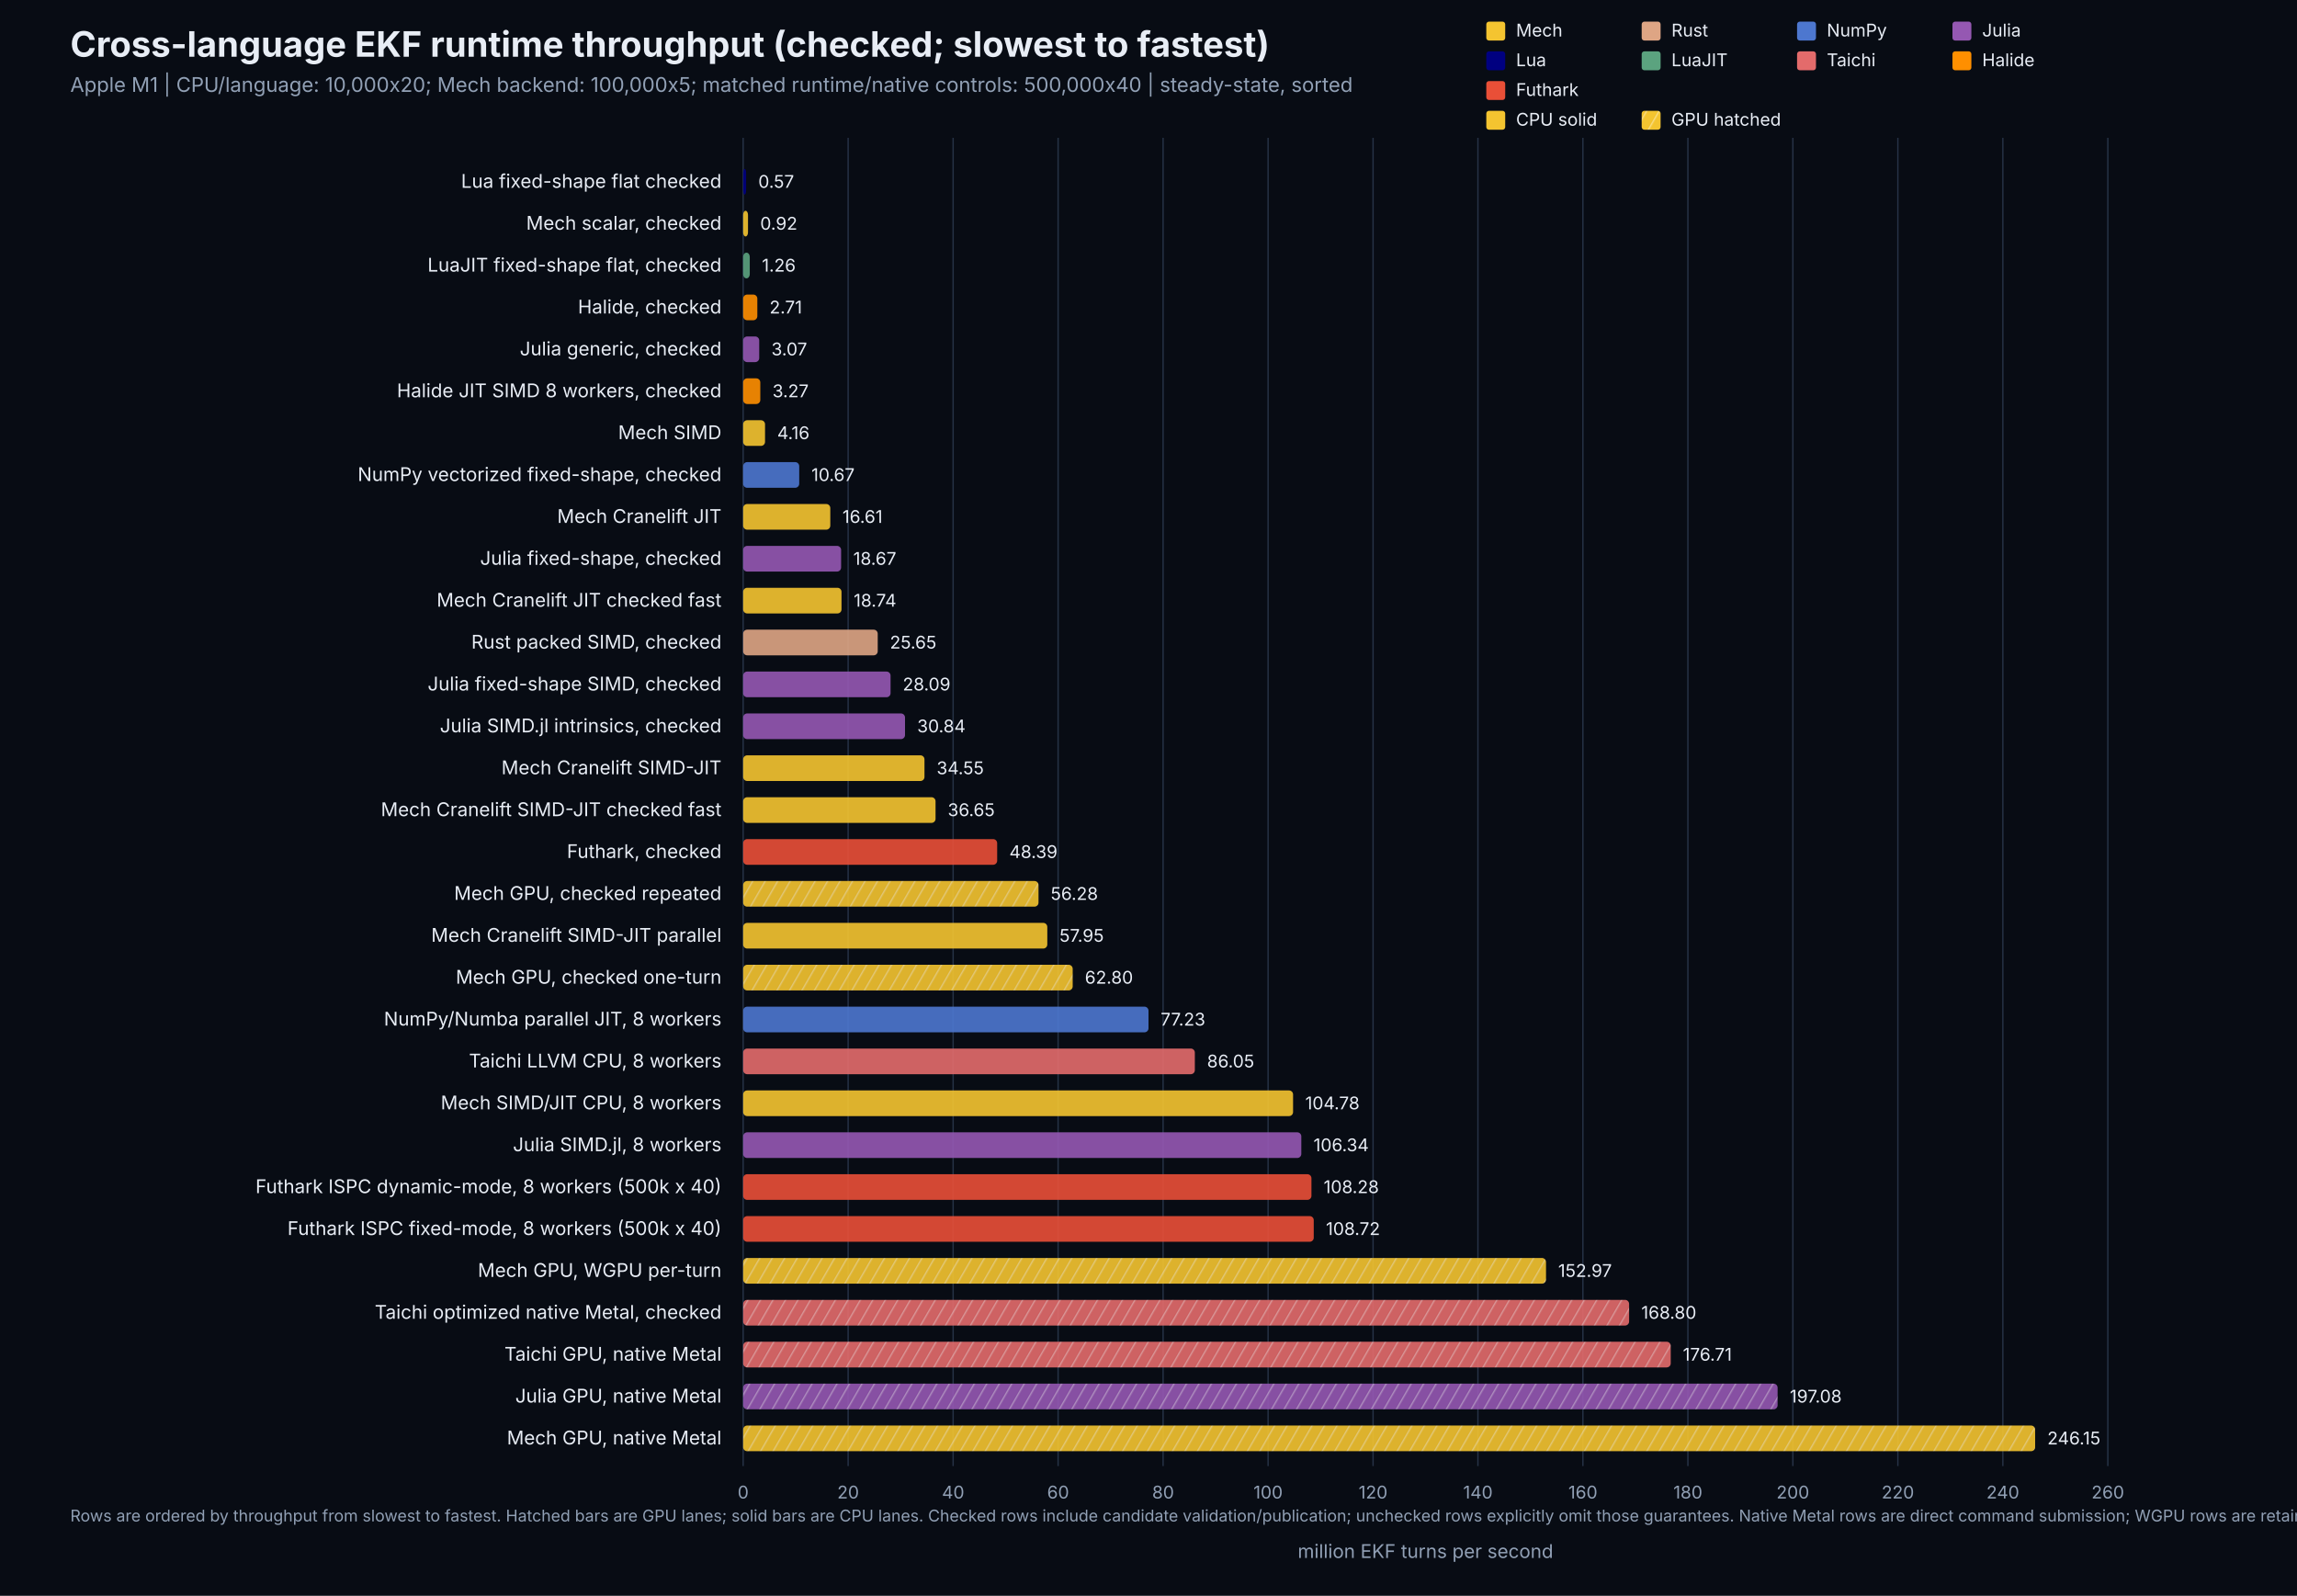
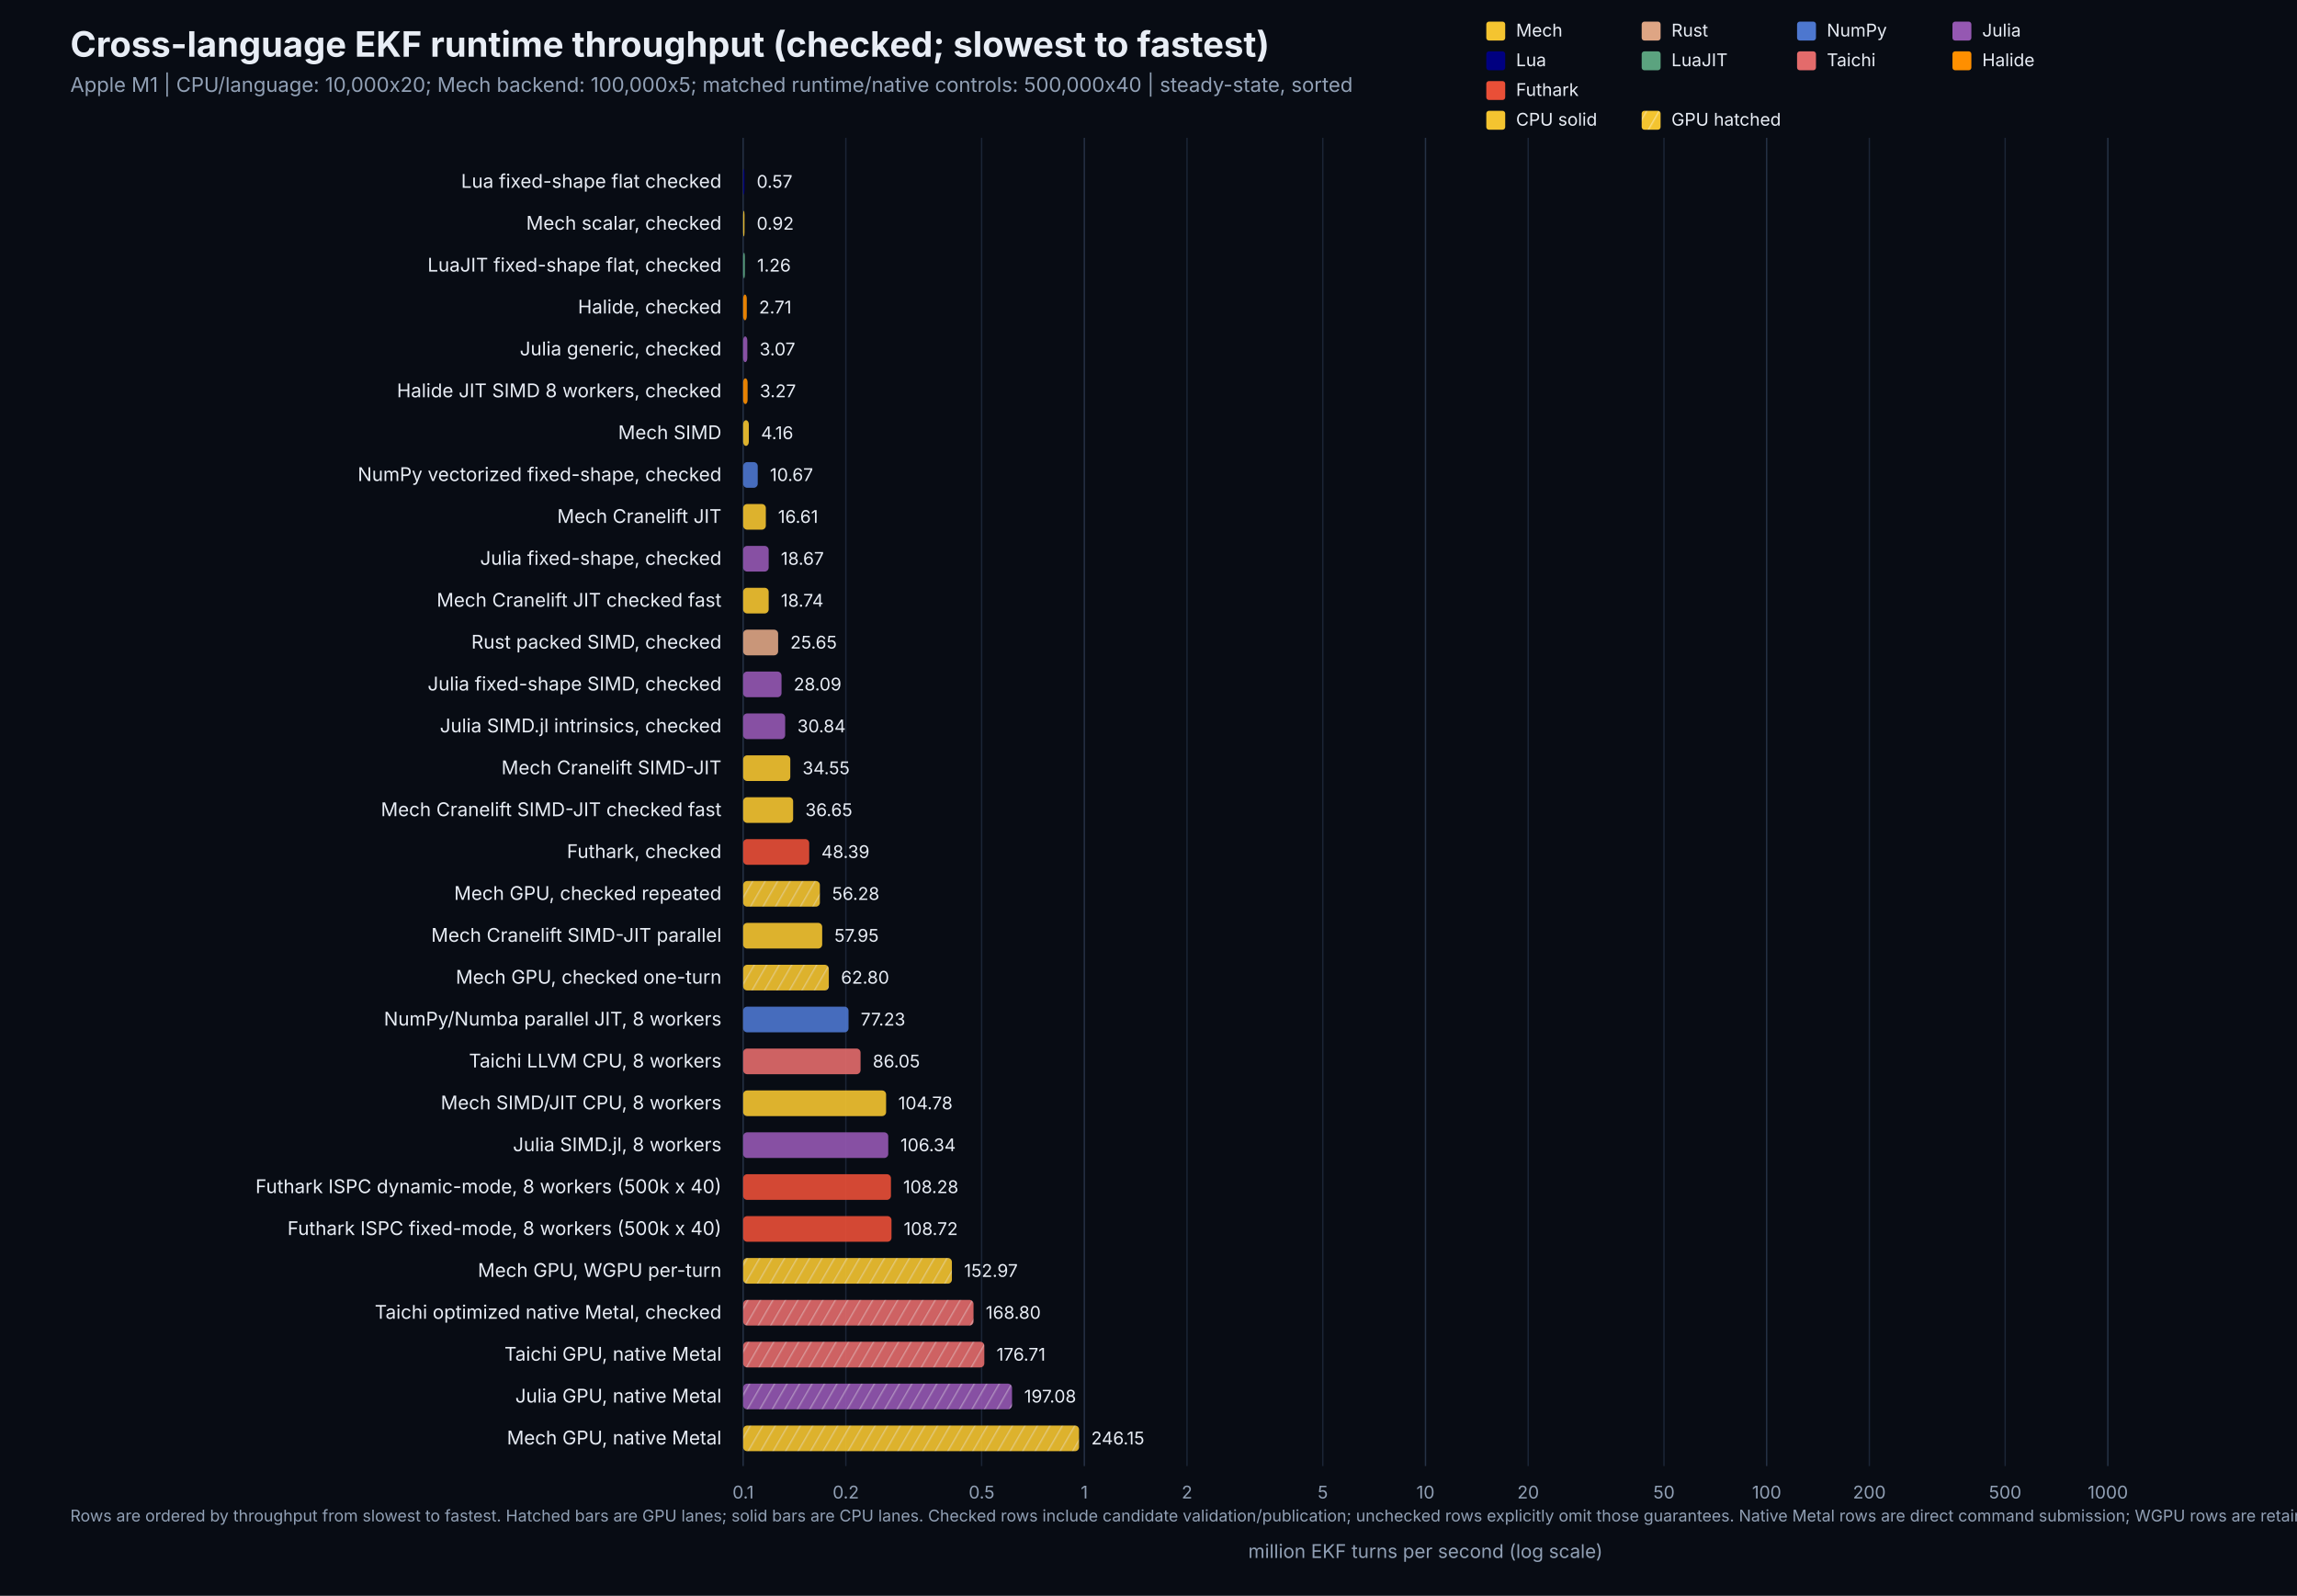
<svg xmlns="http://www.w3.org/2000/svg" width="1700" height="1181" viewBox="0 0 1700 1181">
  <rect width="100%" height="100%" fill="#080c14" />
  <defs>
    <pattern id="gpu-mech" width="8" height="8" patternUnits="userSpaceOnUse" patternTransform="rotate(30)">
      <rect width="8" height="8" fill="#f4c430" />
      <path d="M0 0V8" stroke="#ffffff" stroke-opacity="0.38" stroke-width="2" />
    </pattern>
    <pattern id="gpu-rust" width="8" height="8" patternUnits="userSpaceOnUse" patternTransform="rotate(30)">
      <rect width="8" height="8" fill="#dea584" />
      <path d="M0 0V8" stroke="#ffffff" stroke-opacity="0.38" stroke-width="2" />
    </pattern>
    <pattern id="gpu-numpy" width="8" height="8" patternUnits="userSpaceOnUse" patternTransform="rotate(30)">
      <rect width="8" height="8" fill="#4d77cf" />
      <path d="M0 0V8" stroke="#ffffff" stroke-opacity="0.38" stroke-width="2" />
    </pattern>
    <pattern id="gpu-julia" width="8" height="8" patternUnits="userSpaceOnUse" patternTransform="rotate(30)">
      <rect width="8" height="8" fill="#9558b2" />
      <path d="M0 0V8" stroke="#ffffff" stroke-opacity="0.38" stroke-width="2" />
    </pattern>
    <pattern id="gpu-lua" width="8" height="8" patternUnits="userSpaceOnUse" patternTransform="rotate(30)">
      <rect width="8" height="8" fill="#000080" />
      <path d="M0 0V8" stroke="#ffffff" stroke-opacity="0.38" stroke-width="2" />
    </pattern>
    <pattern id="gpu-luajit" width="8" height="8" patternUnits="userSpaceOnUse" patternTransform="rotate(30)">
      <rect width="8" height="8" fill="#5ba37f" />
      <path d="M0 0V8" stroke="#ffffff" stroke-opacity="0.38" stroke-width="2" />
    </pattern>
    <pattern id="gpu-taichi" width="8" height="8" patternUnits="userSpaceOnUse" patternTransform="rotate(30)">
      <rect width="8" height="8" fill="#e36b6b" />
      <path d="M0 0V8" stroke="#ffffff" stroke-opacity="0.38" stroke-width="2" />
    </pattern>
    <pattern id="gpu-halide" width="8" height="8" patternUnits="userSpaceOnUse" patternTransform="rotate(30)">
      <rect width="8" height="8" fill="#ff8f00" />
      <path d="M0 0V8" stroke="#ffffff" stroke-opacity="0.38" stroke-width="2" />
    </pattern>
    <pattern id="gpu-futhark" width="8" height="8" patternUnits="userSpaceOnUse" patternTransform="rotate(30)">
      <rect width="8" height="8" fill="#e94f37" />
      <path d="M0 0V8" stroke="#ffffff" stroke-opacity="0.38" stroke-width="2" />
    </pattern>
  </defs>
-   <style>text{font-family:-apple-system,BlinkMacSystemFont,"Segoe UI",sans-serif;fill:#e8edf5} .muted{fill:#91a0b5} .grid{stroke:#263246;stroke-width:1} .axis{fill:#91a0b5;font-size:13px} .label{font-size:14px} .value{font-size:13px;font-variant-numeric:tabular-nums}</style>
+   <style>text{font-family:-apple-system,BlinkMacSystemFont,"Segoe UI",sans-serif;fill:#e8edf5} .muted{fill:#91a0b5} .grid{stroke:#263246;stroke-width:1} .minor-grid{stroke:#1b2536;stroke-width:1} .axis{fill:#91a0b5;font-size:13px} .label{font-size:14px} .value{font-size:13px;font-variant-numeric:tabular-nums}</style>
  <text x="52" y="42" font-size="26" font-weight="700">Cross-language EKF runtime throughput (checked; slowest to fastest)</text>
  <text x="52" y="68" class="muted" font-size="15">Apple M1 | CPU/language: 10,000x20; Mech backend: 100,000x5; matched runtime/native controls: 500,000x40 | steady-state, sorted</text>
  <line x1="550.0" y1="102" x2="550.0" y2="1085" class="grid" />
-   <text x="550.0" y="1109" text-anchor="middle" class="axis">0</text>
-   <line x1="627.7" y1="102" x2="627.7" y2="1085" class="grid" />
-   <text x="627.7" y="1109" text-anchor="middle" class="axis">20</text>
-   <line x1="705.4" y1="102" x2="705.4" y2="1085" class="grid" />
-   <text x="705.4" y="1109" text-anchor="middle" class="axis">40</text>
-   <line x1="783.1" y1="102" x2="783.1" y2="1085" class="grid" />
-   <text x="783.1" y="1109" text-anchor="middle" class="axis">60</text>
-   <line x1="860.8" y1="102" x2="860.8" y2="1085" class="grid" />
-   <text x="860.8" y="1109" text-anchor="middle" class="axis">80</text>
-   <line x1="938.5" y1="102" x2="938.5" y2="1085" class="grid" />
-   <text x="938.5" y="1109" text-anchor="middle" class="axis">100</text>
-   <line x1="1016.2" y1="102" x2="1016.2" y2="1085" class="grid" />
-   <text x="1016.2" y="1109" text-anchor="middle" class="axis">120</text>
-   <line x1="1093.8" y1="102" x2="1093.8" y2="1085" class="grid" />
-   <text x="1093.8" y="1109" text-anchor="middle" class="axis">140</text>
-   <line x1="1171.5" y1="102" x2="1171.5" y2="1085" class="grid" />
-   <text x="1171.5" y="1109" text-anchor="middle" class="axis">160</text>
-   <line x1="1249.2" y1="102" x2="1249.2" y2="1085" class="grid" />
-   <text x="1249.2" y="1109" text-anchor="middle" class="axis">180</text>
-   <line x1="1326.9" y1="102" x2="1326.9" y2="1085" class="grid" />
-   <text x="1326.9" y="1109" text-anchor="middle" class="axis">200</text>
-   <line x1="1404.6" y1="102" x2="1404.6" y2="1085" class="grid" />
-   <text x="1404.6" y="1109" text-anchor="middle" class="axis">220</text>
-   <line x1="1482.3" y1="102" x2="1482.3" y2="1085" class="grid" />
-   <text x="1482.3" y="1109" text-anchor="middle" class="axis">240</text>
+   <text x="550.0" y="1109" text-anchor="middle" class="axis">0.1</text>
+   <line x1="626.0" y1="102" x2="626.0" y2="1085" class="minor-grid" />
+   <text x="626.0" y="1109" text-anchor="middle" class="axis">0.2</text>
+   <line x1="726.5" y1="102" x2="726.5" y2="1085" class="minor-grid" />
+   <text x="726.5" y="1109" text-anchor="middle" class="axis">0.5</text>
+   <line x1="802.5" y1="102" x2="802.5" y2="1085" class="grid" />
+   <text x="802.5" y="1109" text-anchor="middle" class="axis">1</text>
+   <line x1="878.5" y1="102" x2="878.5" y2="1085" class="minor-grid" />
+   <text x="878.5" y="1109" text-anchor="middle" class="axis">2</text>
+   <line x1="979.0" y1="102" x2="979.0" y2="1085" class="minor-grid" />
+   <text x="979.0" y="1109" text-anchor="middle" class="axis">5</text>
+   <line x1="1055.0" y1="102" x2="1055.0" y2="1085" class="grid" />
+   <text x="1055.0" y="1109" text-anchor="middle" class="axis">10</text>
+   <line x1="1131.0" y1="102" x2="1131.0" y2="1085" class="minor-grid" />
+   <text x="1131.0" y="1109" text-anchor="middle" class="axis">20</text>
+   <line x1="1231.5" y1="102" x2="1231.5" y2="1085" class="minor-grid" />
+   <text x="1231.5" y="1109" text-anchor="middle" class="axis">50</text>
+   <line x1="1307.5" y1="102" x2="1307.5" y2="1085" class="grid" />
+   <text x="1307.5" y="1109" text-anchor="middle" class="axis">100</text>
+   <line x1="1383.5" y1="102" x2="1383.5" y2="1085" class="minor-grid" />
+   <text x="1383.5" y="1109" text-anchor="middle" class="axis">200</text>
+   <line x1="1484.0" y1="102" x2="1484.0" y2="1085" class="minor-grid" />
+   <text x="1484.0" y="1109" text-anchor="middle" class="axis">500</text>
  <line x1="1560.0" y1="102" x2="1560.0" y2="1085" class="grid" />
-   <text x="1560.0" y="1109" text-anchor="middle" class="axis">260</text>
-   <text x="1055.0" y="1153" text-anchor="middle" class="muted" font-size="14">million EKF turns per second</text>
+   <text x="1560.0" y="1109" text-anchor="middle" class="axis">1000</text>
+   <text x="1055.0" y="1153" text-anchor="middle" class="muted" font-size="14">million EKF turns per second (log scale)</text>
  <rect x="1100" y="16" width="14" height="14" rx="2" fill="#f4c430" />
  <text x="1122" y="27" font-size="13">Mech</text>
  <rect x="1215" y="16" width="14" height="14" rx="2" fill="#dea584" />
  <text x="1237" y="27" font-size="13">Rust</text>
  <rect x="1330" y="16" width="14" height="14" rx="2" fill="#4d77cf" />
  <text x="1352" y="27" font-size="13">NumPy</text>
  <rect x="1445" y="16" width="14" height="14" rx="2" fill="#9558b2" />
  <text x="1467" y="27" font-size="13">Julia</text>
  <rect x="1100" y="38" width="14" height="14" rx="2" fill="#000080" />
  <text x="1122" y="49" font-size="13">Lua</text>
  <rect x="1215" y="38" width="14" height="14" rx="2" fill="#5ba37f" />
  <text x="1237" y="49" font-size="13">LuaJIT</text>
  <rect x="1330" y="38" width="14" height="14" rx="2" fill="#e36b6b" />
  <text x="1352" y="49" font-size="13">Taichi</text>
  <rect x="1445" y="38" width="14" height="14" rx="2" fill="#ff8f00" />
  <text x="1467" y="49" font-size="13">Halide</text>
  <rect x="1100" y="60" width="14" height="14" rx="2" fill="#e94f37" />
  <text x="1122" y="71" font-size="13">Futhark</text>
  <rect x="1100" y="82" width="14" height="14" rx="2" fill="#f4c430" />
  <text x="1122" y="93" font-size="13">CPU solid</text>
  <rect x="1215" y="82" width="14" height="14" rx="2" fill="url(#gpu-mech)" />
  <text x="1237" y="93" font-size="13">GPU hatched</text>
  <text x="534" y="139" text-anchor="end" class="label">Lua fixed-shape flat checked</text>
-   <rect x="550" y="125" width="2.2" height="19" rx="3" fill="#000080" opacity="0.9" />
-   <text x="561.2" y="139" class="value">0.57</text>
+   <rect x="550" y="125" width="1.0" height="19" rx="3" fill="#000080" opacity="0.9" />
+   <text x="560.0" y="139" class="value">0.57</text>
  <text x="534" y="170" text-anchor="end" class="label">Mech scalar, checked</text>
-   <rect x="550" y="156" width="3.6" height="19" rx="3" fill="#f4c430" opacity="0.9" />
-   <text x="562.6" y="170" class="value">0.92</text>
+   <rect x="550" y="156" width="1.0" height="19" rx="3" fill="#f4c430" opacity="0.9" />
+   <text x="560.0" y="170" class="value">0.92</text>
  <text x="534" y="201" text-anchor="end" class="label">LuaJIT fixed-shape flat, checked</text>
-   <rect x="550" y="187" width="4.9" height="19" rx="3" fill="#5ba37f" opacity="0.9" />
-   <text x="563.9" y="201" class="value">1.26</text>
+   <rect x="550" y="187" width="1.3" height="19" rx="3" fill="#5ba37f" opacity="0.9" />
+   <text x="560.3" y="201" class="value">1.26</text>
  <text x="534" y="232" text-anchor="end" class="label">Halide, checked</text>
-   <rect x="550" y="218" width="10.5" height="19" rx="3" fill="#ff8f00" opacity="0.9" />
-   <text x="569.5" y="232" class="value">2.71</text>
+   <rect x="550" y="218" width="2.7" height="19" rx="3" fill="#ff8f00" opacity="0.9" />
+   <text x="561.7" y="232" class="value">2.71</text>
  <text x="534" y="263" text-anchor="end" class="label">Julia generic, checked</text>
-   <rect x="550" y="249" width="11.9" height="19" rx="3" fill="#9558b2" opacity="0.9" />
-   <text x="570.9" y="263" class="value">3.07</text>
+   <rect x="550" y="249" width="3.1" height="19" rx="3" fill="#9558b2" opacity="0.9" />
+   <text x="562.1" y="263" class="value">3.07</text>
  <text x="534" y="294" text-anchor="end" class="label">Halide JIT SIMD 8 workers, checked</text>
-   <rect x="550" y="280" width="12.7" height="19" rx="3" fill="#ff8f00" opacity="0.9" />
-   <text x="571.7" y="294" class="value">3.27</text>
+   <rect x="550" y="280" width="3.3" height="19" rx="3" fill="#ff8f00" opacity="0.9" />
+   <text x="562.3" y="294" class="value">3.27</text>
  <text x="534" y="325" text-anchor="end" class="label">Mech SIMD</text>
-   <rect x="550" y="311" width="16.2" height="19" rx="3" fill="#f4c430" opacity="0.9" />
-   <text x="575.2" y="325" class="value">4.16</text>
+   <rect x="550" y="311" width="4.2" height="19" rx="3" fill="#f4c430" opacity="0.9" />
+   <text x="563.2" y="325" class="value">4.16</text>
  <text x="534" y="356" text-anchor="end" class="label">NumPy vectorized fixed-shape, checked</text>
-   <rect x="550" y="342" width="41.5" height="19" rx="3" fill="#4d77cf" opacity="0.9" />
-   <text x="600.5" y="356" class="value">10.67</text>
+   <rect x="550" y="342" width="10.8" height="19" rx="3" fill="#4d77cf" opacity="0.9" />
+   <text x="569.8" y="356" class="value">10.67</text>
  <text x="534" y="387" text-anchor="end" class="label">Mech Cranelift JIT</text>
-   <rect x="550" y="373" width="64.5" height="19" rx="3" fill="#f4c430" opacity="0.9" />
-   <text x="623.5" y="387" class="value">16.61</text>
+   <rect x="550" y="373" width="16.8" height="19" rx="3" fill="#f4c430" opacity="0.9" />
+   <text x="575.8" y="387" class="value">16.61</text>
  <text x="534" y="418" text-anchor="end" class="label">Julia fixed-shape, checked</text>
-   <rect x="550" y="404" width="72.5" height="19" rx="3" fill="#9558b2" opacity="0.9" />
-   <text x="631.5" y="418" class="value">18.67</text>
+   <rect x="550" y="404" width="18.9" height="19" rx="3" fill="#9558b2" opacity="0.9" />
+   <text x="577.9" y="418" class="value">18.67</text>
  <text x="534" y="449" text-anchor="end" class="label">Mech Cranelift JIT checked fast</text>
-   <rect x="550" y="435" width="72.8" height="19" rx="3" fill="#f4c430" opacity="0.9" />
-   <text x="631.8" y="449" class="value">18.74</text>
+   <rect x="550" y="435" width="18.9" height="19" rx="3" fill="#f4c430" opacity="0.9" />
+   <text x="577.9" y="449" class="value">18.74</text>
  <text x="534" y="480" text-anchor="end" class="label">Rust packed SIMD, checked</text>
-   <rect x="550" y="466" width="99.6" height="19" rx="3" fill="#dea584" opacity="0.9" />
-   <text x="658.6" y="480" class="value">25.65</text>
+   <rect x="550" y="466" width="25.9" height="19" rx="3" fill="#dea584" opacity="0.9" />
+   <text x="584.9" y="480" class="value">25.65</text>
  <text x="534" y="511" text-anchor="end" class="label">Julia fixed-shape SIMD, checked</text>
-   <rect x="550" y="497" width="109.1" height="19" rx="3" fill="#9558b2" opacity="0.9" />
-   <text x="668.1" y="511" class="value">28.09</text>
+   <rect x="550" y="497" width="28.4" height="19" rx="3" fill="#9558b2" opacity="0.9" />
+   <text x="587.4" y="511" class="value">28.09</text>
  <text x="534" y="542" text-anchor="end" class="label">Julia SIMD.jl intrinsics, checked</text>
-   <rect x="550" y="528" width="119.8" height="19" rx="3" fill="#9558b2" opacity="0.9" />
-   <text x="678.8" y="542" class="value">30.84</text>
+   <rect x="550" y="528" width="31.1" height="19" rx="3" fill="#9558b2" opacity="0.9" />
+   <text x="590.1" y="542" class="value">30.84</text>
  <text x="534" y="573" text-anchor="end" class="label">Mech Cranelift SIMD-JIT</text>
-   <rect x="550" y="559" width="134.2" height="19" rx="3" fill="#f4c430" opacity="0.9" />
-   <text x="693.2" y="573" class="value">34.55</text>
+   <rect x="550" y="559" width="34.9" height="19" rx="3" fill="#f4c430" opacity="0.9" />
+   <text x="593.9" y="573" class="value">34.55</text>
  <text x="534" y="604" text-anchor="end" class="label">Mech Cranelift SIMD-JIT checked fast</text>
-   <rect x="550" y="590" width="142.4" height="19" rx="3" fill="#f4c430" opacity="0.9" />
-   <text x="701.4" y="604" class="value">36.65</text>
+   <rect x="550" y="590" width="37.0" height="19" rx="3" fill="#f4c430" opacity="0.9" />
+   <text x="596.0" y="604" class="value">36.65</text>
  <text x="534" y="635" text-anchor="end" class="label">Futhark, checked</text>
-   <rect x="550" y="621" width="188.0" height="19" rx="3" fill="#e94f37" opacity="0.9" />
-   <text x="747.0" y="635" class="value">48.39</text>
+   <rect x="550" y="621" width="48.9" height="19" rx="3" fill="#e94f37" opacity="0.9" />
+   <text x="607.9" y="635" class="value">48.39</text>
  <text x="534" y="666" text-anchor="end" class="label">Mech GPU, checked repeated</text>
-   <rect x="550" y="652" width="218.6" height="19" rx="3" fill="url(#gpu-mech)" opacity="0.9" />
-   <text x="777.6" y="666" class="value">56.28</text>
+   <rect x="550" y="652" width="56.8" height="19" rx="3" fill="url(#gpu-mech)" opacity="0.9" />
+   <text x="615.8" y="666" class="value">56.28</text>
  <text x="534" y="697" text-anchor="end" class="label">Mech Cranelift SIMD-JIT parallel</text>
-   <rect x="550" y="683" width="225.1" height="19" rx="3" fill="#f4c430" opacity="0.9" />
-   <text x="784.1" y="697" class="value">57.95</text>
+   <rect x="550" y="683" width="58.5" height="19" rx="3" fill="#f4c430" opacity="0.9" />
+   <text x="617.5" y="697" class="value">57.95</text>
  <text x="534" y="728" text-anchor="end" class="label">Mech GPU, checked one-turn</text>
-   <rect x="550" y="714" width="243.9" height="19" rx="3" fill="url(#gpu-mech)" opacity="0.9" />
-   <text x="802.9" y="728" class="value">62.80</text>
+   <rect x="550" y="714" width="63.4" height="19" rx="3" fill="url(#gpu-mech)" opacity="0.9" />
+   <text x="622.4" y="728" class="value">62.80</text>
  <text x="534" y="759" text-anchor="end" class="label">NumPy/Numba parallel JIT, 8 workers</text>
-   <rect x="550" y="745" width="300.0" height="19" rx="3" fill="#4d77cf" opacity="0.9" />
-   <text x="859.0" y="759" class="value">77.23</text>
+   <rect x="550" y="745" width="78.0" height="19" rx="3" fill="#4d77cf" opacity="0.9" />
+   <text x="637.0" y="759" class="value">77.23</text>
  <text x="534" y="790" text-anchor="end" class="label">Taichi LLVM CPU, 8 workers</text>
-   <rect x="550" y="776" width="334.3" height="19" rx="3" fill="#e36b6b" opacity="0.9" />
-   <text x="893.3" y="790" class="value">86.05</text>
+   <rect x="550" y="776" width="86.9" height="19" rx="3" fill="#e36b6b" opacity="0.9" />
+   <text x="645.9" y="790" class="value">86.05</text>
  <text x="534" y="821" text-anchor="end" class="label">Mech SIMD/JIT CPU, 8 workers</text>
-   <rect x="550" y="807" width="407.0" height="19" rx="3" fill="#f4c430" opacity="0.9" />
-   <text x="966.0" y="821" class="value">104.78</text>
+   <rect x="550" y="807" width="105.8" height="19" rx="3" fill="#f4c430" opacity="0.9" />
+   <text x="664.8" y="821" class="value">104.78</text>
  <text x="534" y="852" text-anchor="end" class="label">Julia SIMD.jl, 8 workers</text>
-   <rect x="550" y="838" width="413.1" height="19" rx="3" fill="#9558b2" opacity="0.9" />
-   <text x="972.1" y="852" class="value">106.34</text>
+   <rect x="550" y="838" width="107.4" height="19" rx="3" fill="#9558b2" opacity="0.9" />
+   <text x="666.4" y="852" class="value">106.34</text>
  <text x="534" y="883" text-anchor="end" class="label">Futhark ISPC dynamic-mode, 8 workers (500k x 40)</text>
-   <rect x="550" y="869" width="420.6" height="19" rx="3" fill="#e94f37" opacity="0.9" />
-   <text x="979.6" y="883" class="value">108.28</text>
+   <rect x="550" y="869" width="109.4" height="19" rx="3" fill="#e94f37" opacity="0.9" />
+   <text x="668.4" y="883" class="value">108.28</text>
  <text x="534" y="914" text-anchor="end" class="label">Futhark ISPC fixed-mode, 8 workers (500k x 40)</text>
-   <rect x="550" y="900" width="422.3" height="19" rx="3" fill="#e94f37" opacity="0.9" />
-   <text x="981.3" y="914" class="value">108.72</text>
+   <rect x="550" y="900" width="109.8" height="19" rx="3" fill="#e94f37" opacity="0.9" />
+   <text x="668.8" y="914" class="value">108.72</text>
  <text x="534" y="945" text-anchor="end" class="label">Mech GPU, WGPU per-turn</text>
-   <rect x="550" y="931" width="594.2" height="19" rx="3" fill="url(#gpu-mech)" opacity="0.9" />
-   <text x="1153.2" y="945" class="value">152.97</text>
+   <rect x="550" y="931" width="154.5" height="19" rx="3" fill="url(#gpu-mech)" opacity="0.9" />
+   <text x="713.5" y="945" class="value">152.97</text>
  <text x="534" y="976" text-anchor="end" class="label">Taichi optimized native Metal, checked</text>
-   <rect x="550" y="962" width="655.7" height="19" rx="3" fill="url(#gpu-taichi)" opacity="0.9" />
-   <text x="1214.7" y="976" class="value">168.80</text>
+   <rect x="550" y="962" width="170.5" height="19" rx="3" fill="url(#gpu-taichi)" opacity="0.9" />
+   <text x="729.5" y="976" class="value">168.80</text>
  <text x="534" y="1007" text-anchor="end" class="label">Taichi GPU, native Metal</text>
-   <rect x="550" y="993" width="686.5" height="19" rx="3" fill="url(#gpu-taichi)" opacity="0.9" />
-   <text x="1245.5" y="1007" class="value">176.71</text>
+   <rect x="550" y="993" width="178.5" height="19" rx="3" fill="url(#gpu-taichi)" opacity="0.9" />
+   <text x="737.5" y="1007" class="value">176.71</text>
  <text x="534" y="1038" text-anchor="end" class="label">Julia GPU, native Metal</text>
-   <rect x="550" y="1024" width="765.6" height="19" rx="3" fill="url(#gpu-julia)" opacity="0.9" />
-   <text x="1324.6" y="1038" class="value">197.08</text>
+   <rect x="550" y="1024" width="199.0" height="19" rx="3" fill="url(#gpu-julia)" opacity="0.9" />
+   <text x="758.0" y="1038" class="value">197.08</text>
  <text x="534" y="1069" text-anchor="end" class="label">Mech GPU, native Metal</text>
-   <rect x="550" y="1055" width="956.2" height="19" rx="3" fill="url(#gpu-mech)" opacity="0.9" />
-   <text x="1515.2" y="1069" class="value">246.15</text>
+   <rect x="550" y="1055" width="248.6" height="19" rx="3" fill="url(#gpu-mech)" opacity="0.9" />
+   <text x="807.6" y="1069" class="value">246.15</text>
  <text x="52" y="1126" class="muted" font-size="12">Rows are ordered by throughput from slowest to fastest. Hatched bars are GPU lanes; solid bars are CPU lanes. Checked rows include candidate validation/publication; unchecked rows explicitly omit those guarantees. Native Metal rows are direct command submission; WGPU rows are retained as a portable transport control. Compilation, allocation, warmup, and final readback are excluded from the timed region.</text>
</svg>
